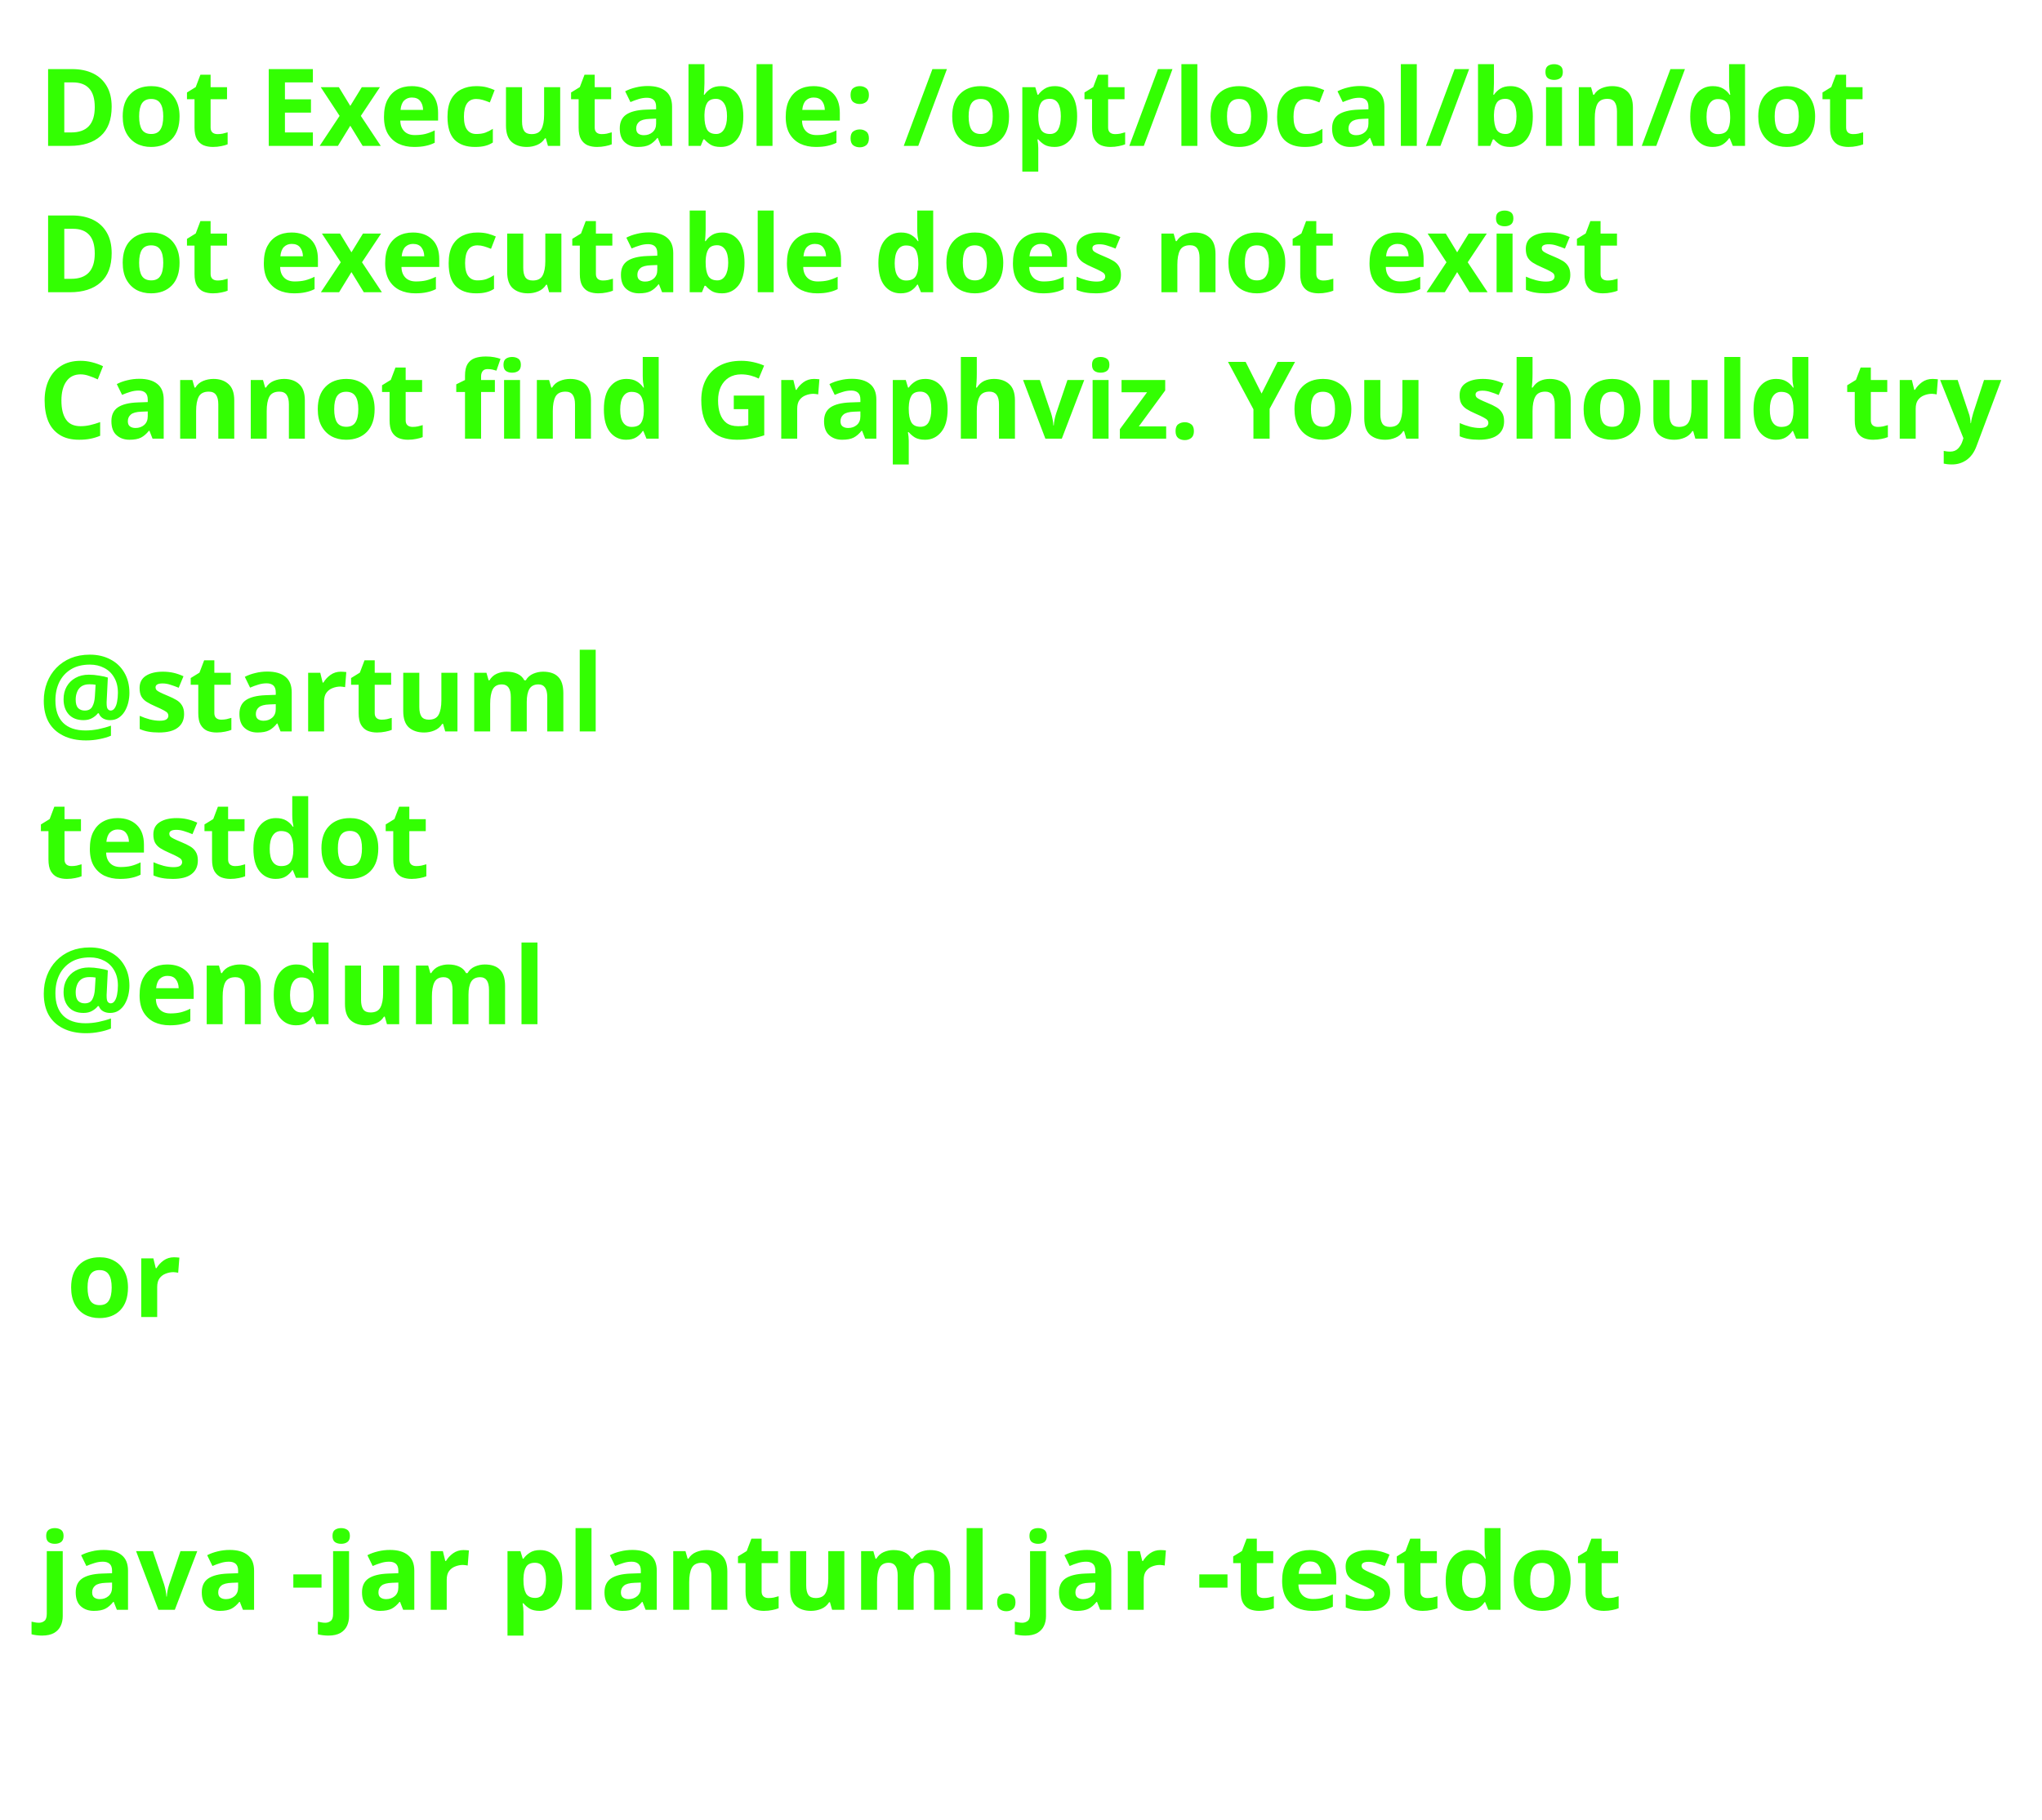
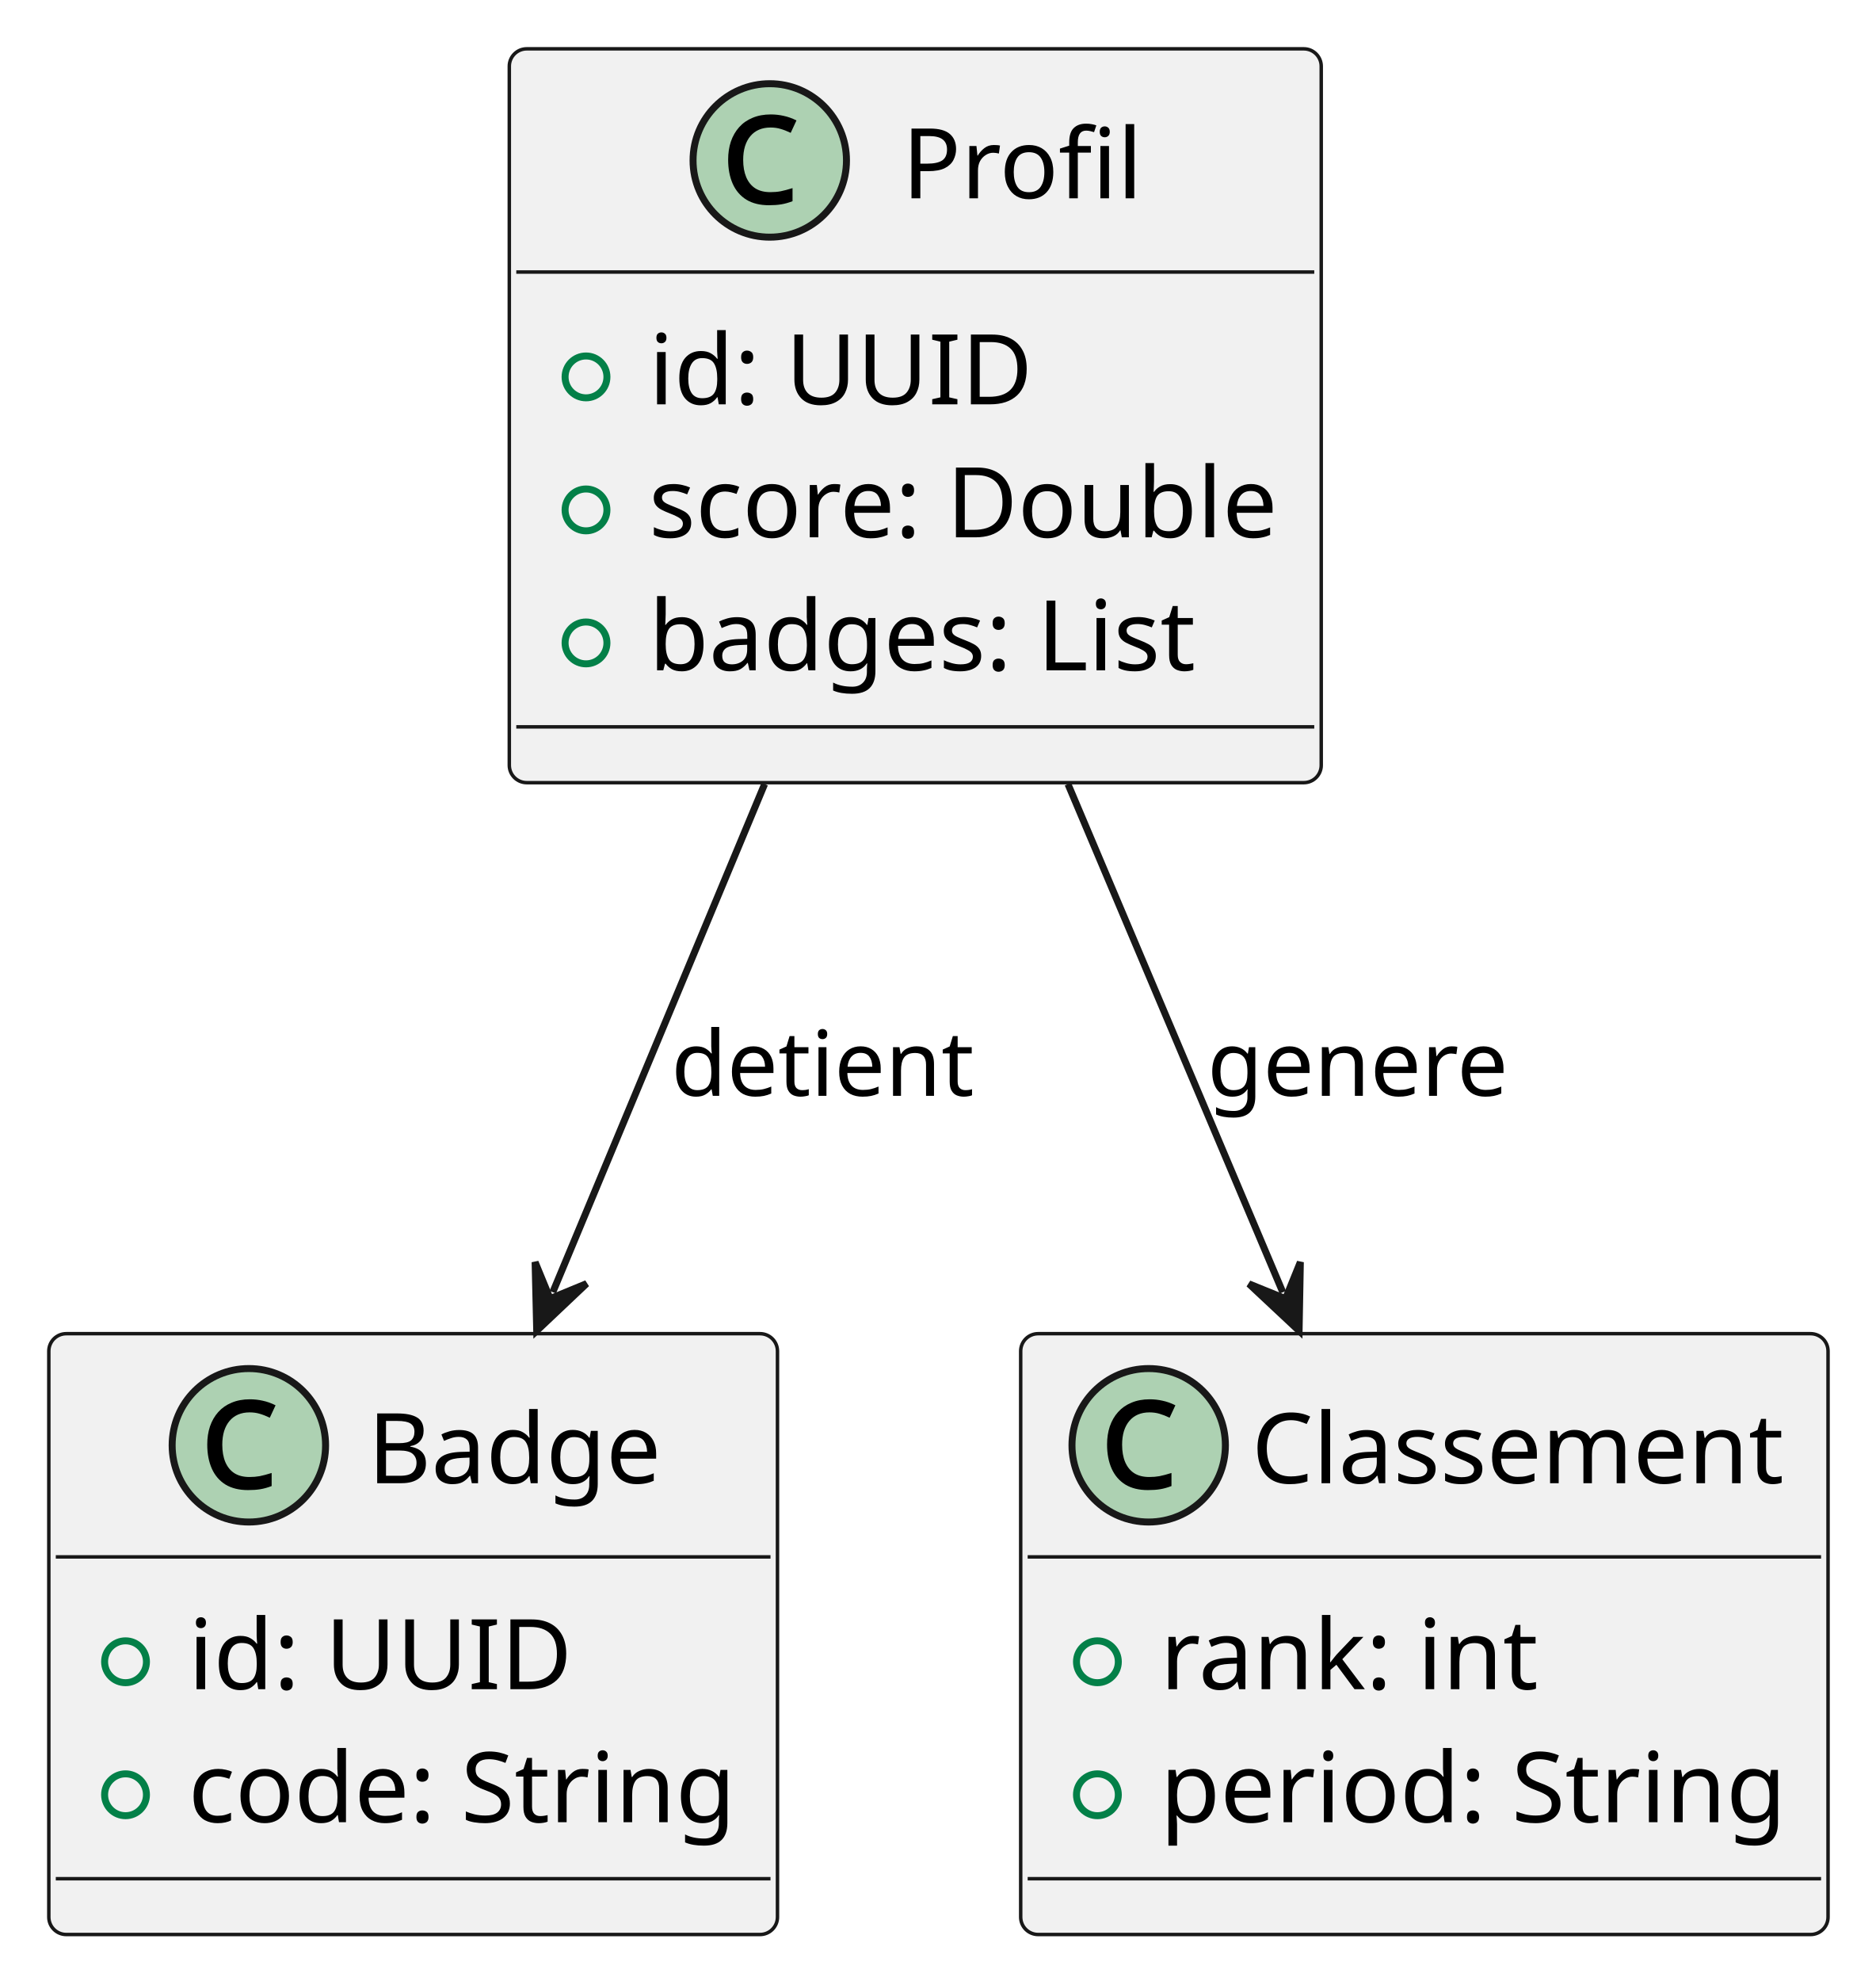
- <svg xmlns="http://www.w3.org/2000/svg" contentStyleType="text/css" height="237px" preserveAspectRatio="none" style="width:266px;height:237px;background:#FFFFFF;" version="1.1" viewBox="0 0 266 237" width="266px" zoomAndPan="magnify">
+ <svg xmlns="http://www.w3.org/2000/svg" contentStyleType="text/css" height="284px" preserveAspectRatio="none" style="width:269px;height:284px;background:#FFFFFF;" version="1.1" viewBox="0 0 269 284" width="269px" zoomAndPan="magnify">
  <defs />
  <g>
-     <text fill="#33FF02" font-family="sans-serif" font-size="14" font-weight="bold" lengthAdjust="spacing" textLength="236.501" x="5" y="19">Dot Executable: /opt/local/bin/dot</text>
-     <text fill="#33FF02" font-family="sans-serif" font-size="14" font-weight="bold" lengthAdjust="spacing" textLength="205.369" x="5" y="38.068">Dot executable does not exist</text>
-     <text fill="#33FF02" font-family="sans-serif" font-size="14" font-weight="bold" lengthAdjust="spacing" textLength="254.851" x="5" y="57.136">Cannot find Graphviz. You should try</text>
-     <text fill="#33FF02" font-family="sans-serif" font-size="14" font-weight="bold" lengthAdjust="spacing" textLength="3.64" x="5" y="76.204"> </text>
-     <text fill="#33FF02" font-family="sans-serif" font-size="14" font-weight="bold" lengthAdjust="spacing" textLength="72.327" x="5" y="95.272">@startuml</text>
-     <text fill="#33FF02" font-family="sans-serif" font-size="14" font-weight="bold" lengthAdjust="spacing" textLength="49.906" x="5" y="114.34">testdot</text>
-     <text fill="#33FF02" font-family="sans-serif" font-size="14" font-weight="bold" lengthAdjust="spacing" textLength="66.16" x="5" y="133.407">@enduml</text>
-     <text fill="#33FF02" font-family="sans-serif" font-size="14" font-weight="bold" lengthAdjust="spacing" textLength="3.64" x="5" y="152.475"> </text>
-     <text fill="#33FF02" font-family="sans-serif" font-size="14" font-weight="bold" lengthAdjust="spacing" textLength="15.127" x="8.64" y="171.543">or</text>
-     <text fill="#33FF02" font-family="sans-serif" font-size="14" font-weight="bold" lengthAdjust="spacing" textLength="3.64" x="5" y="190.611"> </text>
-     <text fill="#33FF02" font-family="sans-serif" font-size="14" font-weight="bold" lengthAdjust="spacing" textLength="202.845" x="5" y="209.679">java -jar plantuml.jar -testdot</text>
-     <text fill="#33FF02" font-family="sans-serif" font-size="14" font-weight="bold" lengthAdjust="spacing" textLength="3.64" x="5" y="228.747"> </text>
+     <g id="elem_Profil">
+       <rect codeLine="2" fill="#F1F1F1" height="105.204" id="Profil" rx="2.5" ry="2.5" style="stroke:#181818;stroke-width:0.5;" width="116.426" x="73.03" y="7" />
+       <ellipse cx="110.379" cy="23" fill="#ADD1B2" rx="11" ry="11" style="stroke:#181818;stroke-width:1.0;" />
+       <path d="M110.488,18.281 Q109.566,18.281 108.832,18.594 Q108.113,18.906 107.613,19.5 Q107.113,20.078 106.832,20.953 Q106.566,21.828 106.566,22.922 Q106.566,24.359 107.004,25.406 Q107.457,26.453 108.301,27 Q109.16,27.547 110.472,27.547 Q111.254,27.547 111.941,27.422 Q112.644,27.281 113.644,26.969 L113.644,28.844 Q112.785,29.172 112.019,29.297 Q111.269,29.422 110.254,29.422 Q108.332,29.422 107.019,28.625 Q105.722,27.812 105.066,26.344 Q104.41,24.859 104.41,22.891 Q104.41,21.469 104.801,20.297 Q105.207,19.109 105.988,18.234 Q106.769,17.359 107.91,16.891 Q109.051,16.406 110.519,16.406 Q111.472,16.406 112.363,16.609 Q113.269,16.797 114.207,17.266 L113.379,19.047 Q112.597,18.672 111.941,18.484 Q111.285,18.281 110.488,18.281 Z " fill="#000000" />
+       <text fill="#000000" font-family="sans-serif" font-size="14" lengthAdjust="spacing" textLength="34.762" x="129.345" y="28.432">Profil</text>
+       <line style="stroke:#181818;stroke-width:0.5;" x1="74.03" x2="188.456" y1="39" y2="39" />
+       <ellipse cx="84.03" cy="54.034" fill="none" rx="3" ry="3" style="stroke:#038048;stroke-width:1.0;" />
+       <text fill="#000000" font-family="sans-serif" font-size="14" lengthAdjust="spacing" textLength="55.048" x="93.03" y="57.966">id: UUID</text>
+       <ellipse cx="84.03" cy="73.102" fill="none" rx="3" ry="3" style="stroke:#038048;stroke-width:1.0;" />
+       <text fill="#000000" font-family="sans-serif" font-size="14" lengthAdjust="spacing" textLength="90.426" x="93.03" y="77.034">score: Double</text>
+       <ellipse cx="84.03" cy="92.17" fill="none" rx="3" ry="3" style="stroke:#038048;stroke-width:1.0;" />
+       <text fill="#000000" font-family="sans-serif" font-size="14" lengthAdjust="spacing" textLength="78.386" x="93.03" y="96.102">badges: List</text>
+       <line style="stroke:#181818;stroke-width:0.5;" x1="74.03" x2="188.456" y1="104.204" y2="104.204" />
+     </g>
+     <g id="elem_Badge">
+       <rect codeLine="8" fill="#F1F1F1" height="86.136" id="Badge" rx="2.5" ry="2.5" style="stroke:#181818;stroke-width:0.5;" width="104.484" x="7" y="191.2" />
+       <ellipse cx="35.686" cy="207.2" fill="#ADD1B2" rx="11" ry="11" style="stroke:#181818;stroke-width:1.0;" />
+       <path d="M35.796,202.481 Q34.874,202.481 34.139,202.794 Q33.421,203.106 32.921,203.7 Q32.421,204.278 32.139,205.153 Q31.874,206.028 31.874,207.122 Q31.874,208.559 32.311,209.606 Q32.764,210.653 33.608,211.2 Q34.468,211.747 35.78,211.747 Q36.561,211.747 37.249,211.622 Q37.952,211.481 38.952,211.169 L38.952,213.044 Q38.093,213.372 37.327,213.497 Q36.577,213.622 35.561,213.622 Q33.639,213.622 32.327,212.825 Q31.03,212.012 30.374,210.544 Q29.718,209.059 29.718,207.091 Q29.718,205.669 30.108,204.497 Q30.514,203.309 31.296,202.434 Q32.077,201.559 33.218,201.091 Q34.358,200.606 35.827,200.606 Q36.78,200.606 37.671,200.809 Q38.577,200.997 39.514,201.466 L38.686,203.247 Q37.905,202.872 37.249,202.684 Q36.593,202.481 35.796,202.481 Z " fill="#000000" />
+       <text fill="#000000" font-family="sans-serif" font-size="14" lengthAdjust="spacing" textLength="42.07" x="52.728" y="212.632">Badge</text>
+       <line style="stroke:#181818;stroke-width:0.5;" x1="8" x2="110.484" y1="223.2" y2="223.2" />
+       <ellipse cx="18" cy="238.234" fill="none" rx="3" ry="3" style="stroke:#038048;stroke-width:1.0;" />
+       <text fill="#000000" font-family="sans-serif" font-size="14" lengthAdjust="spacing" textLength="55.048" x="27" y="242.166">id: UUID</text>
+       <ellipse cx="18" cy="257.302" fill="none" rx="3" ry="3" style="stroke:#038048;stroke-width:1.0;" />
+       <text fill="#000000" font-family="sans-serif" font-size="14" lengthAdjust="spacing" textLength="78.484" x="27" y="261.234">code: String</text>
+       <line style="stroke:#181818;stroke-width:0.5;" x1="8" x2="110.484" y1="269.336" y2="269.336" />
+     </g>
+     <g id="elem_Classement">
+       <rect codeLine="13" fill="#F1F1F1" height="86.136" id="Classement" rx="2.5" ry="2.5" style="stroke:#181818;stroke-width:0.5;" width="115.768" x="146.36" y="191.2" />
+       <ellipse cx="164.714" cy="207.2" fill="#ADD1B2" rx="11" ry="11" style="stroke:#181818;stroke-width:1.0;" />
+       <path d="M164.824,202.481 Q163.902,202.481 163.167,202.794 Q162.449,203.106 161.949,203.7 Q161.449,204.278 161.167,205.153 Q160.902,206.028 160.902,207.122 Q160.902,208.559 161.339,209.606 Q161.792,210.653 162.636,211.2 Q163.495,211.747 164.808,211.747 Q165.589,211.747 166.277,211.622 Q166.98,211.481 167.98,211.169 L167.98,213.044 Q167.12,213.372 166.355,213.497 Q165.605,213.622 164.589,213.622 Q162.667,213.622 161.355,212.825 Q160.058,212.012 159.402,210.544 Q158.745,209.059 158.745,207.091 Q158.745,205.669 159.136,204.497 Q159.542,203.309 160.324,202.434 Q161.105,201.559 162.245,201.091 Q163.386,200.606 164.855,200.606 Q165.808,200.606 166.699,200.809 Q167.605,200.997 168.542,201.466 L167.714,203.247 Q166.933,202.872 166.277,202.684 Q165.62,202.481 164.824,202.481 Z " fill="#000000" />
+       <text fill="#000000" font-family="sans-serif" font-size="14" lengthAdjust="spacing" textLength="76.314" x="179.46" y="212.632">Classement</text>
+       <line style="stroke:#181818;stroke-width:0.5;" x1="147.36" x2="261.128" y1="223.2" y2="223.2" />
+       <ellipse cx="157.36" cy="238.234" fill="none" rx="3" ry="3" style="stroke:#038048;stroke-width:1.0;" />
+       <text fill="#000000" font-family="sans-serif" font-size="14" lengthAdjust="spacing" textLength="54.474" x="166.36" y="242.166">rank: int</text>
+       <ellipse cx="157.36" cy="257.302" fill="none" rx="3" ry="3" style="stroke:#038048;stroke-width:1.0;" />
+       <text fill="#000000" font-family="sans-serif" font-size="14" lengthAdjust="spacing" textLength="89.768" x="166.36" y="261.234">period: String</text>
+       <line style="stroke:#181818;stroke-width:0.5;" x1="147.36" x2="261.128" y1="269.336" y2="269.336" />
+     </g>
+     <g id="link_Profil_Badge">
+       <path codeLine="18" d="M109.64,112.41 C99.2,137.44 89.138,161.572 79.268,185.252 " fill="none" id="Profil-to-Badge" style="stroke:#181818;stroke-width:1.0;" />
+       <polygon fill="#181818" points="76.96,190.79,84.115,184.022,78.884,186.175,76.73,180.944,76.96,190.79" style="stroke:#181818;stroke-width:1.0;" />
+       <text fill="#000000" font-family="sans-serif" font-size="13" lengthAdjust="spacing" textLength="43.433" x="96.24" y="157.097">detient</text>
+     </g>
+     <g id="link_Profil_Classement">
+       <path codeLine="19" d="M153.14,112.41 C163.73,137.44 173.934,161.583 183.944,185.263 " fill="none" id="Profil-to-Classement" style="stroke:#181818;stroke-width:1.0;" />
+       <polygon fill="#181818" points="186.28,190.79,186.46,180.943,184.333,186.185,179.091,184.058,186.28,190.79" style="stroke:#181818;stroke-width:1.0;" />
+       <text fill="#000000" font-family="sans-serif" font-size="13" lengthAdjust="spacing" textLength="43.394" x="173.11" y="157.097">genere</text>
+     </g>
  </g>
</svg>
